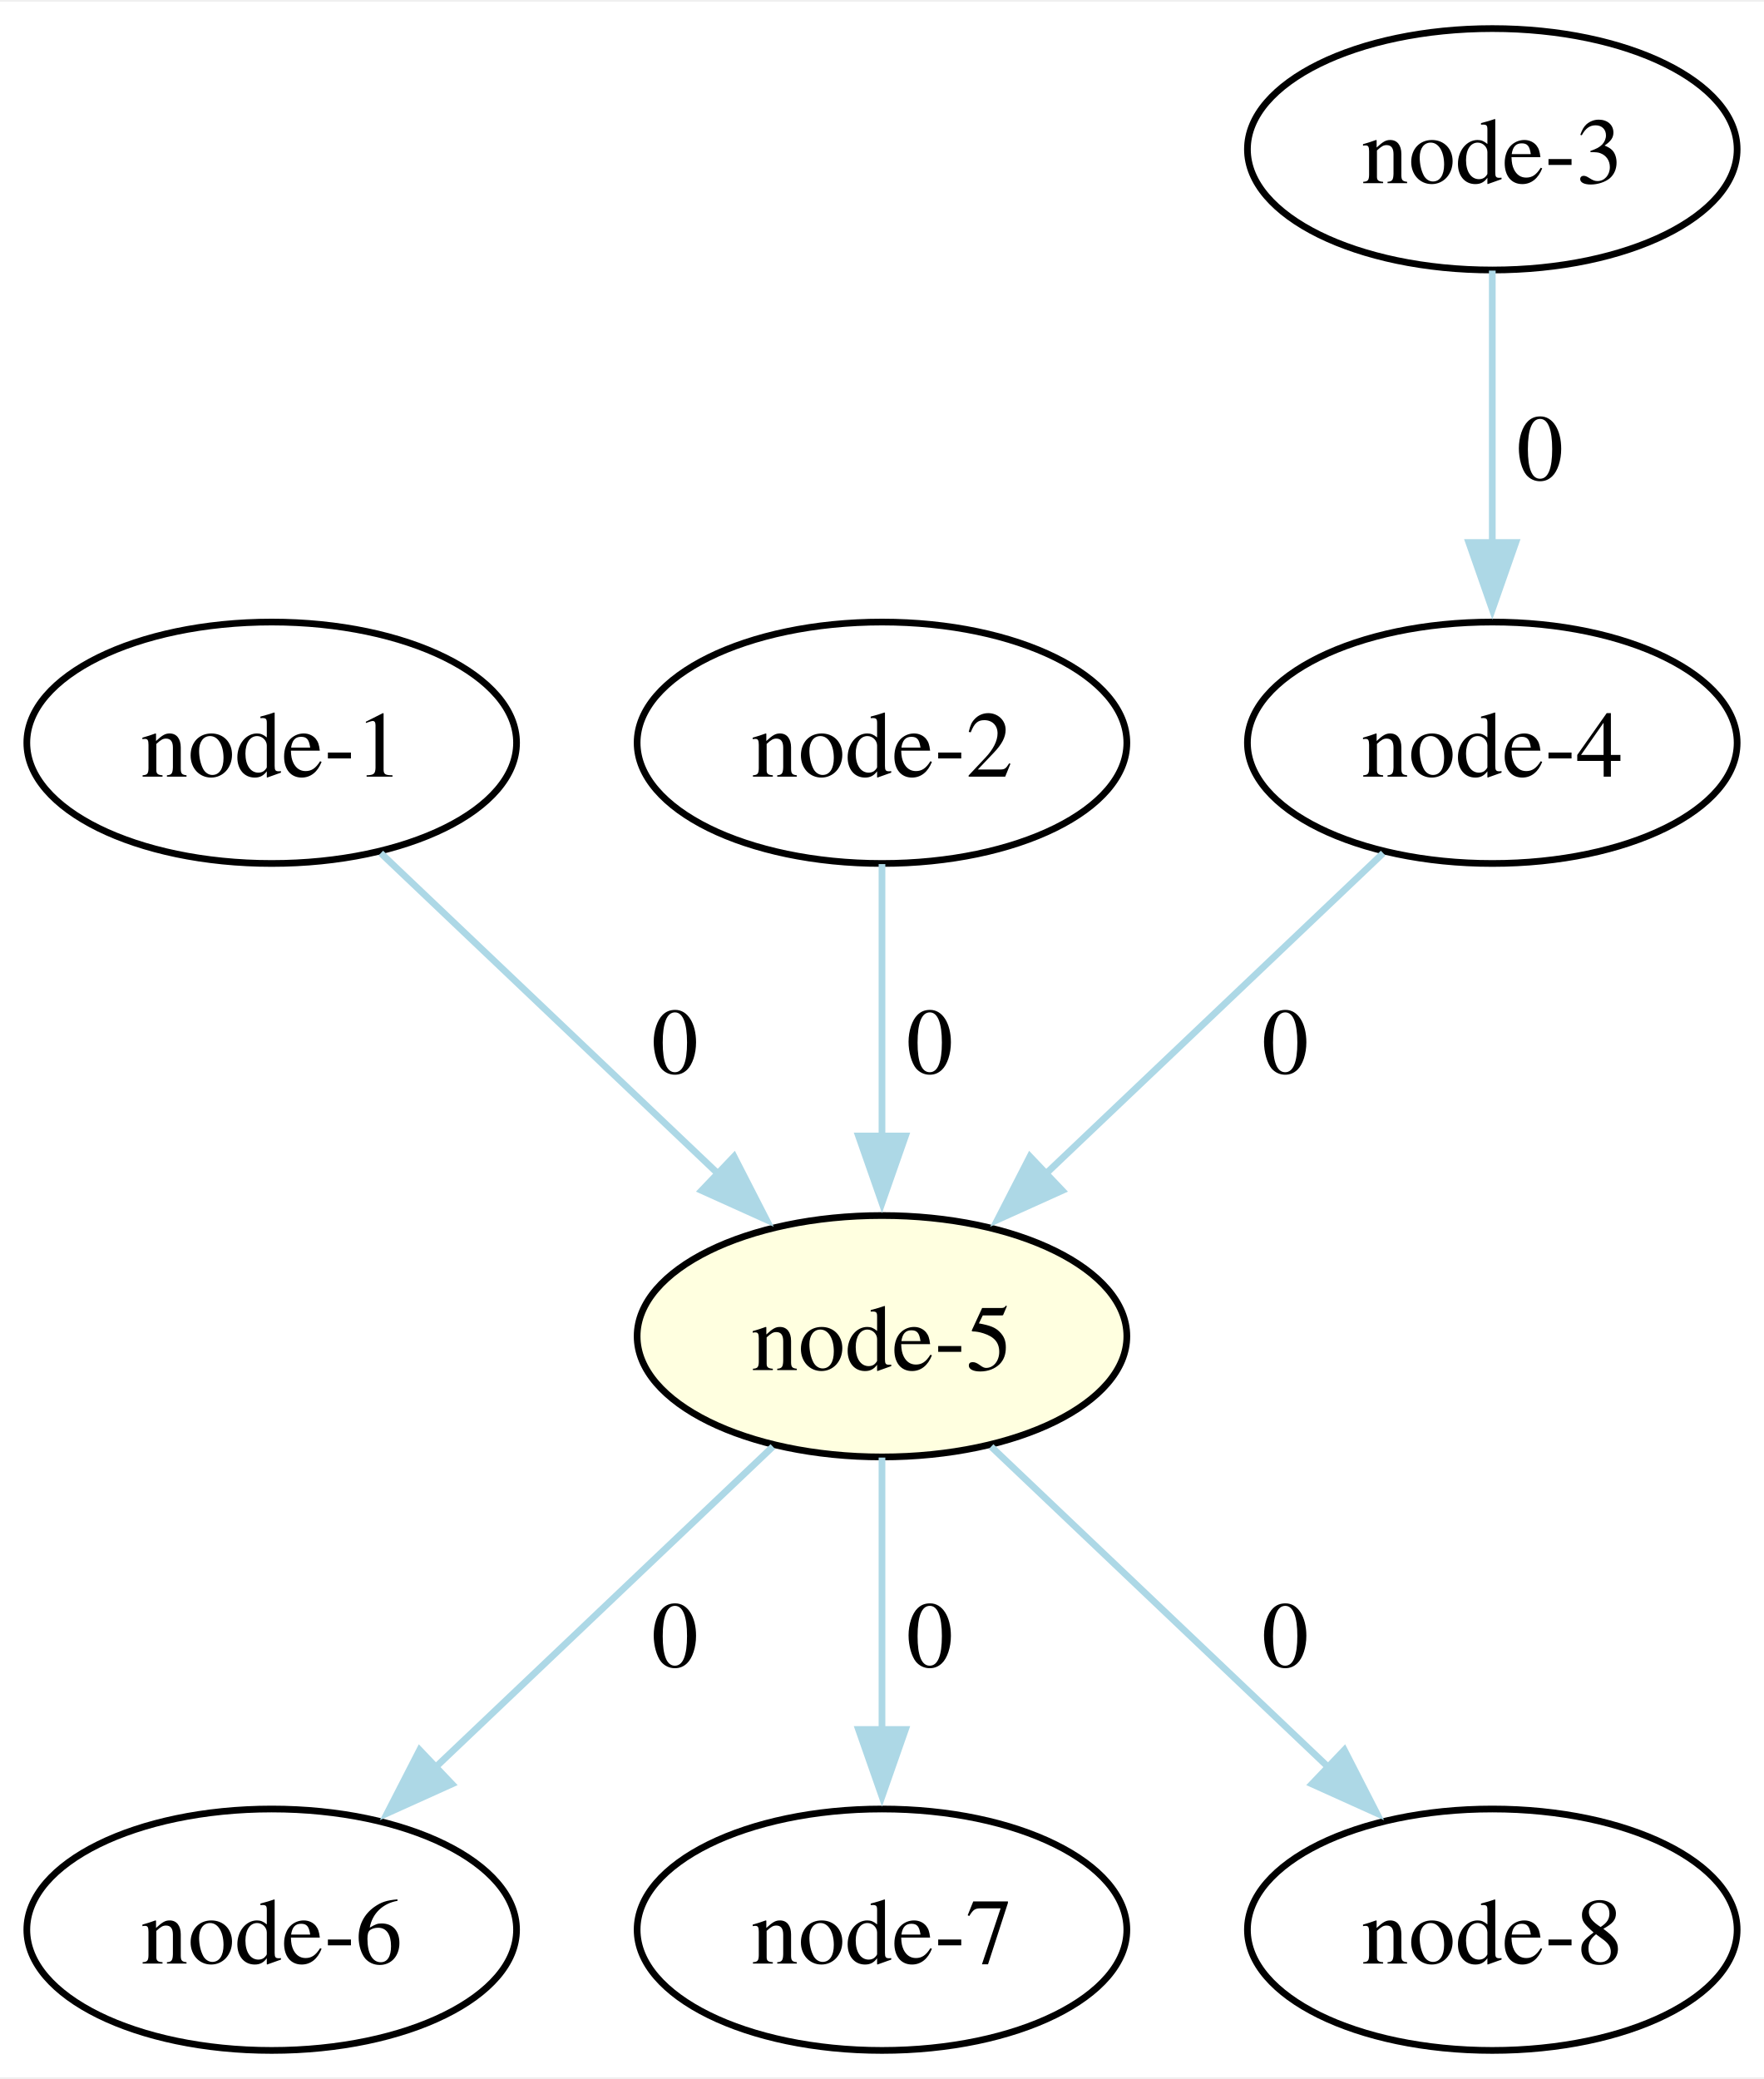
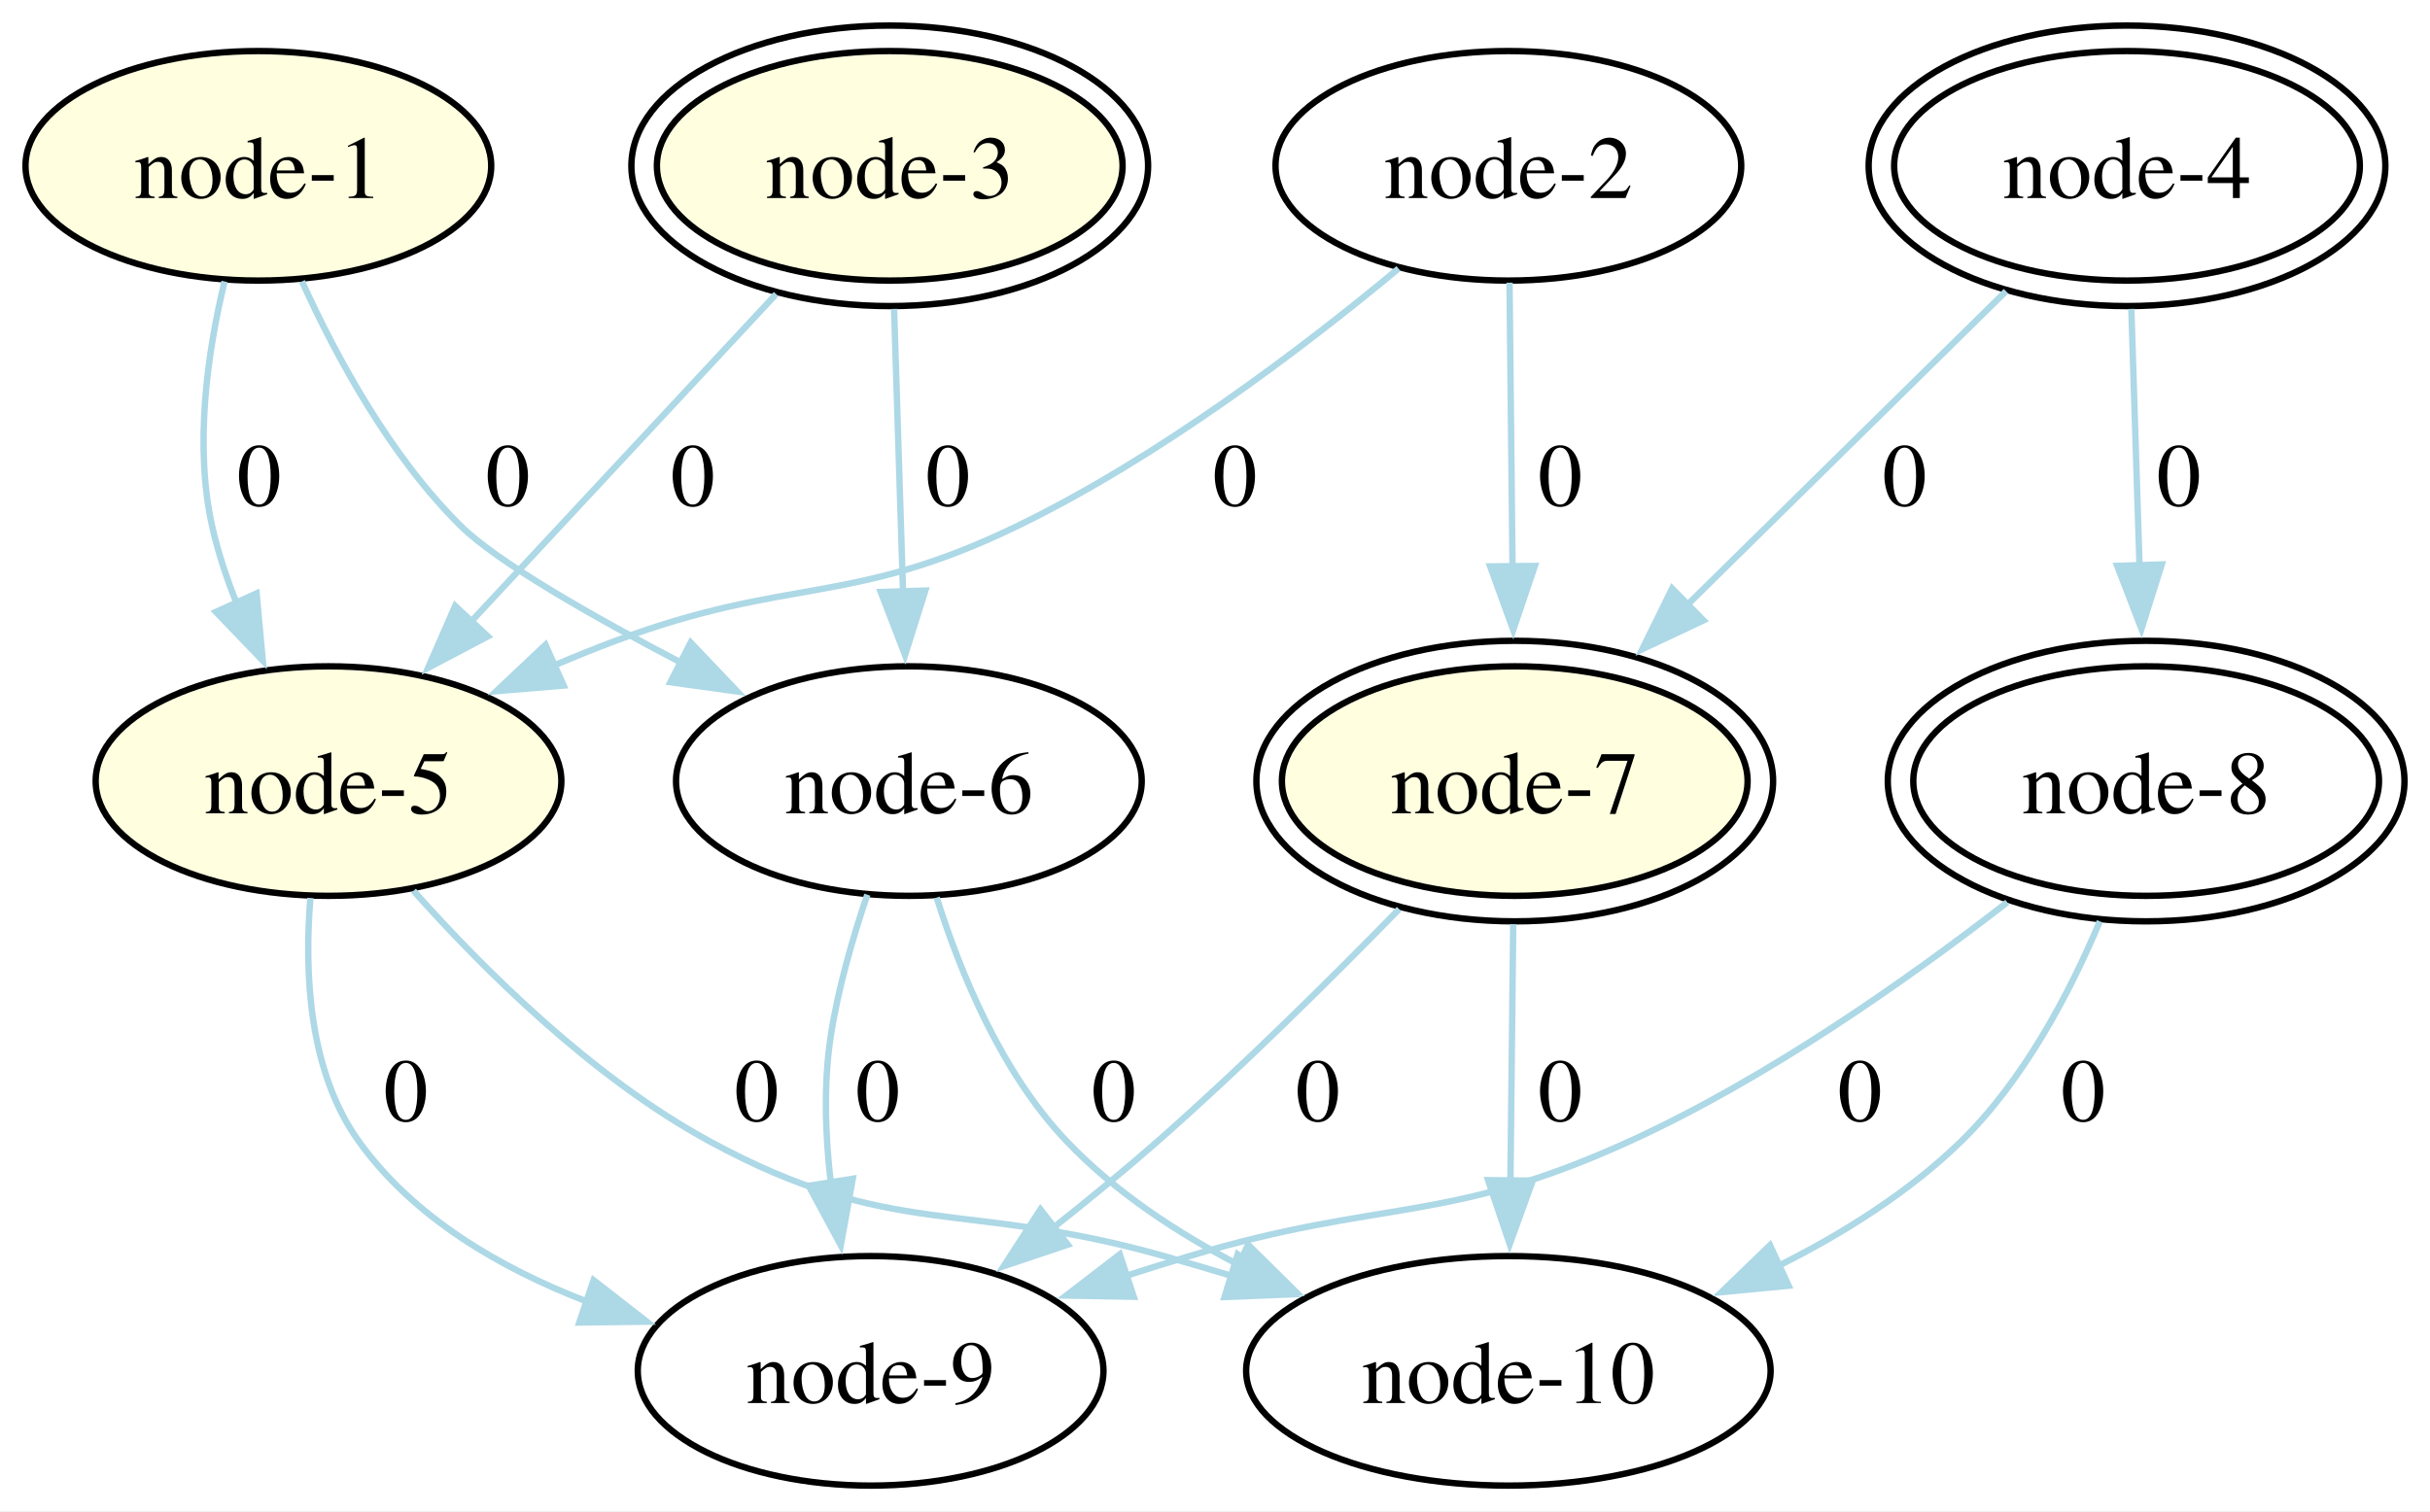
- <svg xmlns="http://www.w3.org/2000/svg" width="263pt" height="310pt" viewBox="0.00 0.00 263.02 309.50">
-   <g id="graph0" class="graph" transform="scale(1 1) rotate(0) translate(4 305.5)">
-     <polygon fill="white" stroke="none" points="-4,4 -4,-305.5 259.02,-305.5 259.02,4 -4,4" />
+ <svg xmlns="http://www.w3.org/2000/svg" width="381pt" height="237pt" viewBox="0.00 0.00 381.02 237.00">
+   <g id="graph0" class="graph" transform="scale(1 1) rotate(0) translate(4 233)">
+     <polygon fill="white" stroke="none" points="-4,4 -4,-233 377.02,-233 377.02,4 -4,4" />
    <g id="node1" class="node">
-       <ellipse fill="none" stroke="black" cx="36.51" cy="-195" rx="36.51" ry="18" />
-       <text text-anchor="middle" x="36.51" y="-189.95" font-family="Times,serif" font-size="14.00">node-1</text>
+       <ellipse fill="lightyellow" stroke="black" cx="36.51" cy="-207" rx="36.51" ry="18" />
+       <text text-anchor="middle" x="36.51" y="-201.95" font-family="Times,serif" font-size="14.00">node-1</text>
+     </g>
+     <g id="node7" class="node">
+       <ellipse fill="lightyellow" stroke="black" cx="47.51" cy="-110.5" rx="36.51" ry="18" />
+       <text text-anchor="middle" x="47.51" y="-105.45" font-family="Times,serif" font-size="14.00">node-5</text>
+     </g>
+     <g id="edge9" class="edge">
+       <path fill="none" stroke="lightblue" d="M31.21,-188.86C28.55,-177.82 26.43,-163.21 29.26,-150.5 30.17,-146.39 31.57,-142.2 33.19,-138.17" />
+       <polygon fill="lightblue" stroke="lightblue" points="36.23,-139.94 37.2,-129.39 29.86,-137.03 36.23,-139.94" />
+       <text text-anchor="middle" x="36.63" y="-153.7" font-family="Times,serif" font-size="14.00">  0</text>
+     </g>
+     <g id="node8" class="node">
+       <ellipse fill="none" stroke="black" cx="138.51" cy="-110.5" rx="36.51" ry="18" />
+       <text text-anchor="middle" x="138.51" y="-105.45" font-family="Times,serif" font-size="14.00">node-6</text>
+     </g>
+     <g id="edge10" class="edge">
+       <path fill="none" stroke="lightblue" d="M43.35,-188.87C48.74,-176.99 57.2,-161.42 68.26,-150.5 73.95,-144.89 88.61,-136.49 103.08,-128.92" />
+       <polygon fill="lightblue" stroke="lightblue" points="104.3,-132.22 111.61,-124.55 101.11,-126 104.3,-132.22" />
+       <text text-anchor="middle" x="75.63" y="-153.7" font-family="Times,serif" font-size="14.00">  0</text>
+     </g>
+     <g id="node2" class="node">
+       <ellipse fill="none" stroke="black" cx="232.51" cy="-207" rx="36.51" ry="18" />
+       <text text-anchor="middle" x="232.51" y="-201.95" font-family="Times,serif" font-size="14.00">node-2</text>
+     </g>
+     <g id="edge11" class="edge">
+       <path fill="none" stroke="lightblue" d="M215.28,-190.88C200.36,-178.48 177.75,-161.28 155.51,-150.5 129.31,-137.8 119.79,-142.69 92.51,-132.5 89.3,-131.3 86.01,-129.97 82.73,-128.57" />
+       <polygon fill="lightblue" stroke="lightblue" points="84.38,-125.48 73.82,-124.6 81.53,-131.87 84.38,-125.48" />
+       <text text-anchor="middle" x="189.63" y="-153.7" font-family="Times,serif" font-size="14.00">  0</text>
+     </g>
+     <g id="node9" class="node">
+       <ellipse fill="lightyellow" stroke="black" cx="233.51" cy="-110.5" rx="36.51" ry="18" />
+       <ellipse fill="none" stroke="black" cx="233.51" cy="-110.5" rx="40.51" ry="22" />
+       <text text-anchor="middle" x="233.51" y="-105.45" font-family="Times,serif" font-size="14.00">node-7</text>
+     </g>
+     <g id="edge12" class="edge">
+       <path fill="none" stroke="lightblue" d="M232.69,-188.67C232.82,-176.22 233.01,-159.07 233.16,-144.1" />
+       <polygon fill="lightblue" stroke="lightblue" points="236.66,-144.24 233.27,-134.21 229.66,-144.17 236.66,-144.24" />
+       <text text-anchor="middle" x="240.63" y="-153.7" font-family="Times,serif" font-size="14.00">  0</text>
+     </g>
+     <g id="node3" class="node">
+       <ellipse fill="lightyellow" stroke="black" cx="135.51" cy="-207" rx="36.51" ry="18" />
+       <ellipse fill="none" stroke="black" cx="135.51" cy="-207" rx="40.51" ry="22" />
+       <text text-anchor="middle" x="135.51" y="-201.95" font-family="Times,serif" font-size="14.00">node-3</text>
+     </g>
+     <g id="edge13" class="edge">
+       <path fill="none" stroke="lightblue" d="M117.7,-186.88C103.89,-172.04 84.66,-151.39 69.82,-135.46" />
+       <polygon fill="lightblue" stroke="lightblue" points="72.49,-133.2 63.12,-128.26 67.37,-137.97 72.49,-133.2" />
+       <text text-anchor="middle" x="104.63" y="-153.7" font-family="Times,serif" font-size="14.00">  0</text>
+     </g>
+     <g id="edge14" class="edge">
+       <path fill="none" stroke="lightblue" d="M136.19,-184.56C136.61,-171.37 137.15,-154.31 137.6,-139.99" />
+       <polygon fill="lightblue" stroke="lightblue" points="141.09,-140.38 137.91,-130.27 134.1,-140.16 141.09,-140.38" />
+       <text text-anchor="middle" x="144.63" y="-153.7" font-family="Times,serif" font-size="14.00">  0</text>
+     </g>
+     <g id="node4" class="node">
+       <ellipse fill="none" stroke="black" cx="332.51" cy="-110.5" rx="36.51" ry="18" />
+       <ellipse fill="none" stroke="black" cx="332.51" cy="-110.5" rx="40.51" ry="22" />
+       <text text-anchor="middle" x="332.51" y="-105.45" font-family="Times,serif" font-size="14.00">node-8</text>
    </g>
    <g id="node5" class="node">
-       <ellipse fill="lightyellow" stroke="black" cx="127.51" cy="-106.5" rx="36.51" ry="18" />
-       <text text-anchor="middle" x="127.51" y="-101.45" font-family="Times,serif" font-size="14.00">node-5</text>
+       <ellipse fill="none" stroke="black" cx="132.51" cy="-18" rx="36.51" ry="18" />
+       <text text-anchor="middle" x="132.51" y="-12.95" font-family="Times,serif" font-size="14.00">node-9</text>
+     </g>
+     <g id="edge7" class="edge">
+       <path fill="none" stroke="lightblue" d="M310.73,-91.48C295.09,-79.35 273.07,-63.83 251.51,-54 222.67,-40.85 212.87,-45.11 182.51,-36 179.23,-35.02 175.85,-33.96 172.46,-32.87" />
+       <polygon fill="lightblue" stroke="lightblue" points="173.77,-29.62 163.18,-29.81 171.58,-36.27 173.77,-29.62" />
+       <text text-anchor="middle" x="287.63" y="-57.2" font-family="Times,serif" font-size="14.00">  0</text>
+     </g>
+     <g id="node10" class="node">
+       <ellipse fill="none" stroke="black" cx="232.51" cy="-18" rx="41.12" ry="18" />
+       <text text-anchor="middle" x="232.51" y="-12.95" font-family="Times,serif" font-size="14.00">node-10</text>
+     </g>
+     <g id="edge8" class="edge">
+       <path fill="none" stroke="lightblue" d="M325.25,-88.5C320.49,-77.17 313.31,-63.57 303.51,-54 295.32,-46.01 284.95,-39.51 274.69,-34.38" />
+       <polygon fill="lightblue" stroke="lightblue" points="276.46,-31.35 265.91,-30.34 273.53,-37.7 276.46,-31.35" />
+       <text text-anchor="middle" x="322.63" y="-57.2" font-family="Times,serif" font-size="14.00">  0</text>
+     </g>
+     <g id="node6" class="node">
+       <ellipse fill="none" stroke="black" cx="329.51" cy="-207" rx="36.51" ry="18" />
+       <ellipse fill="none" stroke="black" cx="329.51" cy="-207" rx="40.51" ry="22" />
+       <text text-anchor="middle" x="329.51" y="-201.95" font-family="Times,serif" font-size="14.00">node-4</text>
+     </g>
+     <g id="edge16" class="edge">
+       <path fill="none" stroke="lightblue" d="M330.19,-184.56C330.57,-172.59 331.05,-157.45 331.48,-144.06" />
+       <polygon fill="lightblue" stroke="lightblue" points="334.96,-144.48 331.78,-134.37 327.97,-144.26 334.96,-144.48" />
+       <text text-anchor="middle" x="337.63" y="-153.7" font-family="Times,serif" font-size="14.00">  0</text>
+     </g>
+     <g id="edge15" class="edge">
+       <path fill="none" stroke="lightblue" d="M310.54,-187.33C296.21,-173.22 276.35,-153.67 260.38,-137.95" />
+       <polygon fill="lightblue" stroke="lightblue" points="263.1,-135.71 253.51,-131.19 258.19,-140.7 263.1,-135.71" />
+       <text text-anchor="middle" x="294.63" y="-153.7" font-family="Times,serif" font-size="14.00">  0</text>
+     </g>
+     <g id="edge2" class="edge">
+       <path fill="none" stroke="lightblue" d="M44.67,-92.16C43.69,-80.34 44.42,-64.92 52.26,-54 60.86,-42.01 74.47,-34.09 88.06,-28.86" />
+       <polygon fill="lightblue" stroke="lightblue" points="89.07,-32.22 97.43,-25.71 86.83,-25.58 89.07,-32.22" />
+       <text text-anchor="middle" x="59.63" y="-57.2" font-family="Times,serif" font-size="14.00">  0</text>
+     </g>
+     <g id="edge1" class="edge">
+       <path fill="none" stroke="lightblue" d="M60.84,-93.29C71.99,-80.77 88.97,-63.94 107.26,-54 135.95,-38.4 147.09,-44.91 178.51,-36 182.01,-35.01 185.62,-33.95 189.25,-32.86" />
+       <polygon fill="lightblue" stroke="lightblue" points="190.06,-36.27 198.6,-30 188.01,-29.58 190.06,-36.27" />
+       <text text-anchor="middle" x="114.63" y="-57.2" font-family="Times,serif" font-size="14.00">  0</text>
+     </g>
+     <g id="edge3" class="edge">
+       <path fill="none" stroke="lightblue" d="M131.99,-92.68C129.7,-85.9 127.4,-77.94 126.26,-70.5 125.11,-63.02 125.39,-54.91 126.28,-47.38" />
+       <polygon fill="lightblue" stroke="lightblue" points="129.71,-48.13 127.83,-37.7 122.8,-47.02 129.71,-48.13" />
+       <text text-anchor="middle" x="133.63" y="-57.2" font-family="Times,serif" font-size="14.00">  0</text>
+     </g>
+     <g id="edge4" class="edge">
+       <path fill="none" stroke="lightblue" d="M142.87,-92.23C146.62,-80.29 153.07,-64.69 163.26,-54 170.84,-46.04 180.64,-39.59 190.45,-34.51" />
+       <polygon fill="lightblue" stroke="lightblue" points="191.7,-37.79 199.23,-30.35 188.7,-31.47 191.7,-37.79" />
+       <text text-anchor="middle" x="170.63" y="-57.2" font-family="Times,serif" font-size="14.00">  0</text>
+     </g>
+     <g id="edge5" class="edge">
+       <path fill="none" stroke="lightblue" d="M215.38,-90.42C204.67,-79.44 190.67,-65.57 177.51,-54 172.37,-49.48 166.71,-44.85 161.21,-40.49" />
+       <polygon fill="lightblue" stroke="lightblue" points="163.43,-37.79 153.38,-34.42 159.14,-43.32 163.43,-37.79" />
+       <text text-anchor="middle" x="202.63" y="-57.2" font-family="Times,serif" font-size="14.00">  0</text>
    </g>
    <g id="edge6" class="edge">
-       <path fill="none" stroke="lightblue" d="M52.78,-178.54C66.75,-165.25 87.11,-145.9 103.05,-130.75" />
-       <polygon fill="lightblue" stroke="lightblue" points="105.45,-133.3 110.28,-123.87 100.62,-128.23 105.45,-133.3" />
-       <text text-anchor="middle" x="96.63" y="-145.7" font-family="Times,serif" font-size="14.00">  0</text>
-     </g>
-     <g id="node2" class="node">
-       <ellipse fill="none" stroke="black" cx="127.51" cy="-195" rx="36.51" ry="18" />
-       <text text-anchor="middle" x="127.51" y="-189.95" font-family="Times,serif" font-size="14.00">node-2</text>
-     </g>
-     <g id="edge7" class="edge">
-       <path fill="none" stroke="lightblue" d="M127.51,-176.91C127.51,-165.26 127.51,-149.55 127.51,-136.02" />
-       <polygon fill="lightblue" stroke="lightblue" points="131.01,-136.36 127.51,-126.36 124.01,-136.36 131.01,-136.36" />
-       <text text-anchor="middle" x="134.63" y="-145.7" font-family="Times,serif" font-size="14.00">  0</text>
-     </g>
-     <g id="node3" class="node">
-       <ellipse fill="none" stroke="black" cx="218.51" cy="-283.5" rx="36.51" ry="18" />
-       <text text-anchor="middle" x="218.51" y="-278.45" font-family="Times,serif" font-size="14.00">node-3</text>
-     </g>
-     <g id="node4" class="node">
-       <ellipse fill="none" stroke="black" cx="218.51" cy="-195" rx="36.51" ry="18" />
-       <text text-anchor="middle" x="218.51" y="-189.95" font-family="Times,serif" font-size="14.00">node-4</text>
-     </g>
-     <g id="edge1" class="edge">
-       <path fill="none" stroke="lightblue" d="M218.51,-265.41C218.51,-253.76 218.51,-238.05 218.51,-224.52" />
-       <polygon fill="lightblue" stroke="lightblue" points="222.01,-224.86 218.51,-214.86 215.01,-224.86 222.01,-224.86" />
-       <text text-anchor="middle" x="225.63" y="-234.2" font-family="Times,serif" font-size="14.00">  0</text>
-     </g>
-     <g id="edge2" class="edge">
-       <path fill="none" stroke="lightblue" d="M202.24,-178.54C188.26,-165.25 167.91,-145.9 151.97,-130.75" />
-       <polygon fill="lightblue" stroke="lightblue" points="154.39,-128.23 144.73,-123.87 149.57,-133.3 154.39,-128.23" />
-       <text text-anchor="middle" x="187.63" y="-145.7" font-family="Times,serif" font-size="14.00">  0</text>
-     </g>
-     <g id="node6" class="node">
-       <ellipse fill="none" stroke="black" cx="36.51" cy="-18" rx="36.51" ry="18" />
-       <text text-anchor="middle" x="36.51" y="-12.95" font-family="Times,serif" font-size="14.00">node-6</text>
-     </g>
-     <g id="edge3" class="edge">
-       <path fill="none" stroke="lightblue" d="M111.24,-90.04C97.26,-76.75 76.91,-57.4 60.97,-42.25" />
-       <polygon fill="lightblue" stroke="lightblue" points="63.39,-39.73 53.73,-35.37 58.57,-44.8 63.39,-39.73" />
-       <text text-anchor="middle" x="96.63" y="-57.2" font-family="Times,serif" font-size="14.00">  0</text>
-     </g>
-     <g id="node7" class="node">
-       <ellipse fill="none" stroke="black" cx="127.51" cy="-18" rx="36.51" ry="18" />
-       <text text-anchor="middle" x="127.51" y="-12.95" font-family="Times,serif" font-size="14.00">node-7</text>
-     </g>
-     <g id="edge4" class="edge">
-       <path fill="none" stroke="lightblue" d="M127.51,-88.41C127.51,-76.76 127.51,-61.05 127.51,-47.52" />
-       <polygon fill="lightblue" stroke="lightblue" points="131.01,-47.86 127.51,-37.86 124.01,-47.86 131.01,-47.86" />
-       <text text-anchor="middle" x="134.63" y="-57.2" font-family="Times,serif" font-size="14.00">  0</text>
-     </g>
-     <g id="node8" class="node">
-       <ellipse fill="none" stroke="black" cx="218.51" cy="-18" rx="36.51" ry="18" />
-       <text text-anchor="middle" x="218.51" y="-12.95" font-family="Times,serif" font-size="14.00">node-8</text>
-     </g>
-     <g id="edge5" class="edge">
-       <path fill="none" stroke="lightblue" d="M143.78,-90.04C157.75,-76.75 178.11,-57.4 194.05,-42.25" />
-       <polygon fill="lightblue" stroke="lightblue" points="196.45,-44.8 201.28,-35.37 191.62,-39.73 196.45,-44.8" />
-       <text text-anchor="middle" x="187.63" y="-57.2" font-family="Times,serif" font-size="14.00">  0</text>
+       <path fill="none" stroke="lightblue" d="M233.27,-88.05C233.14,-75.97 232.97,-60.71 232.83,-47.62" />
+       <polygon fill="lightblue" stroke="lightblue" points="236.33,-47.83 232.72,-37.87 229.33,-47.91 236.33,-47.83" />
+       <text text-anchor="middle" x="240.63" y="-57.2" font-family="Times,serif" font-size="14.00">  0</text>
    </g>
  </g>
</svg>
